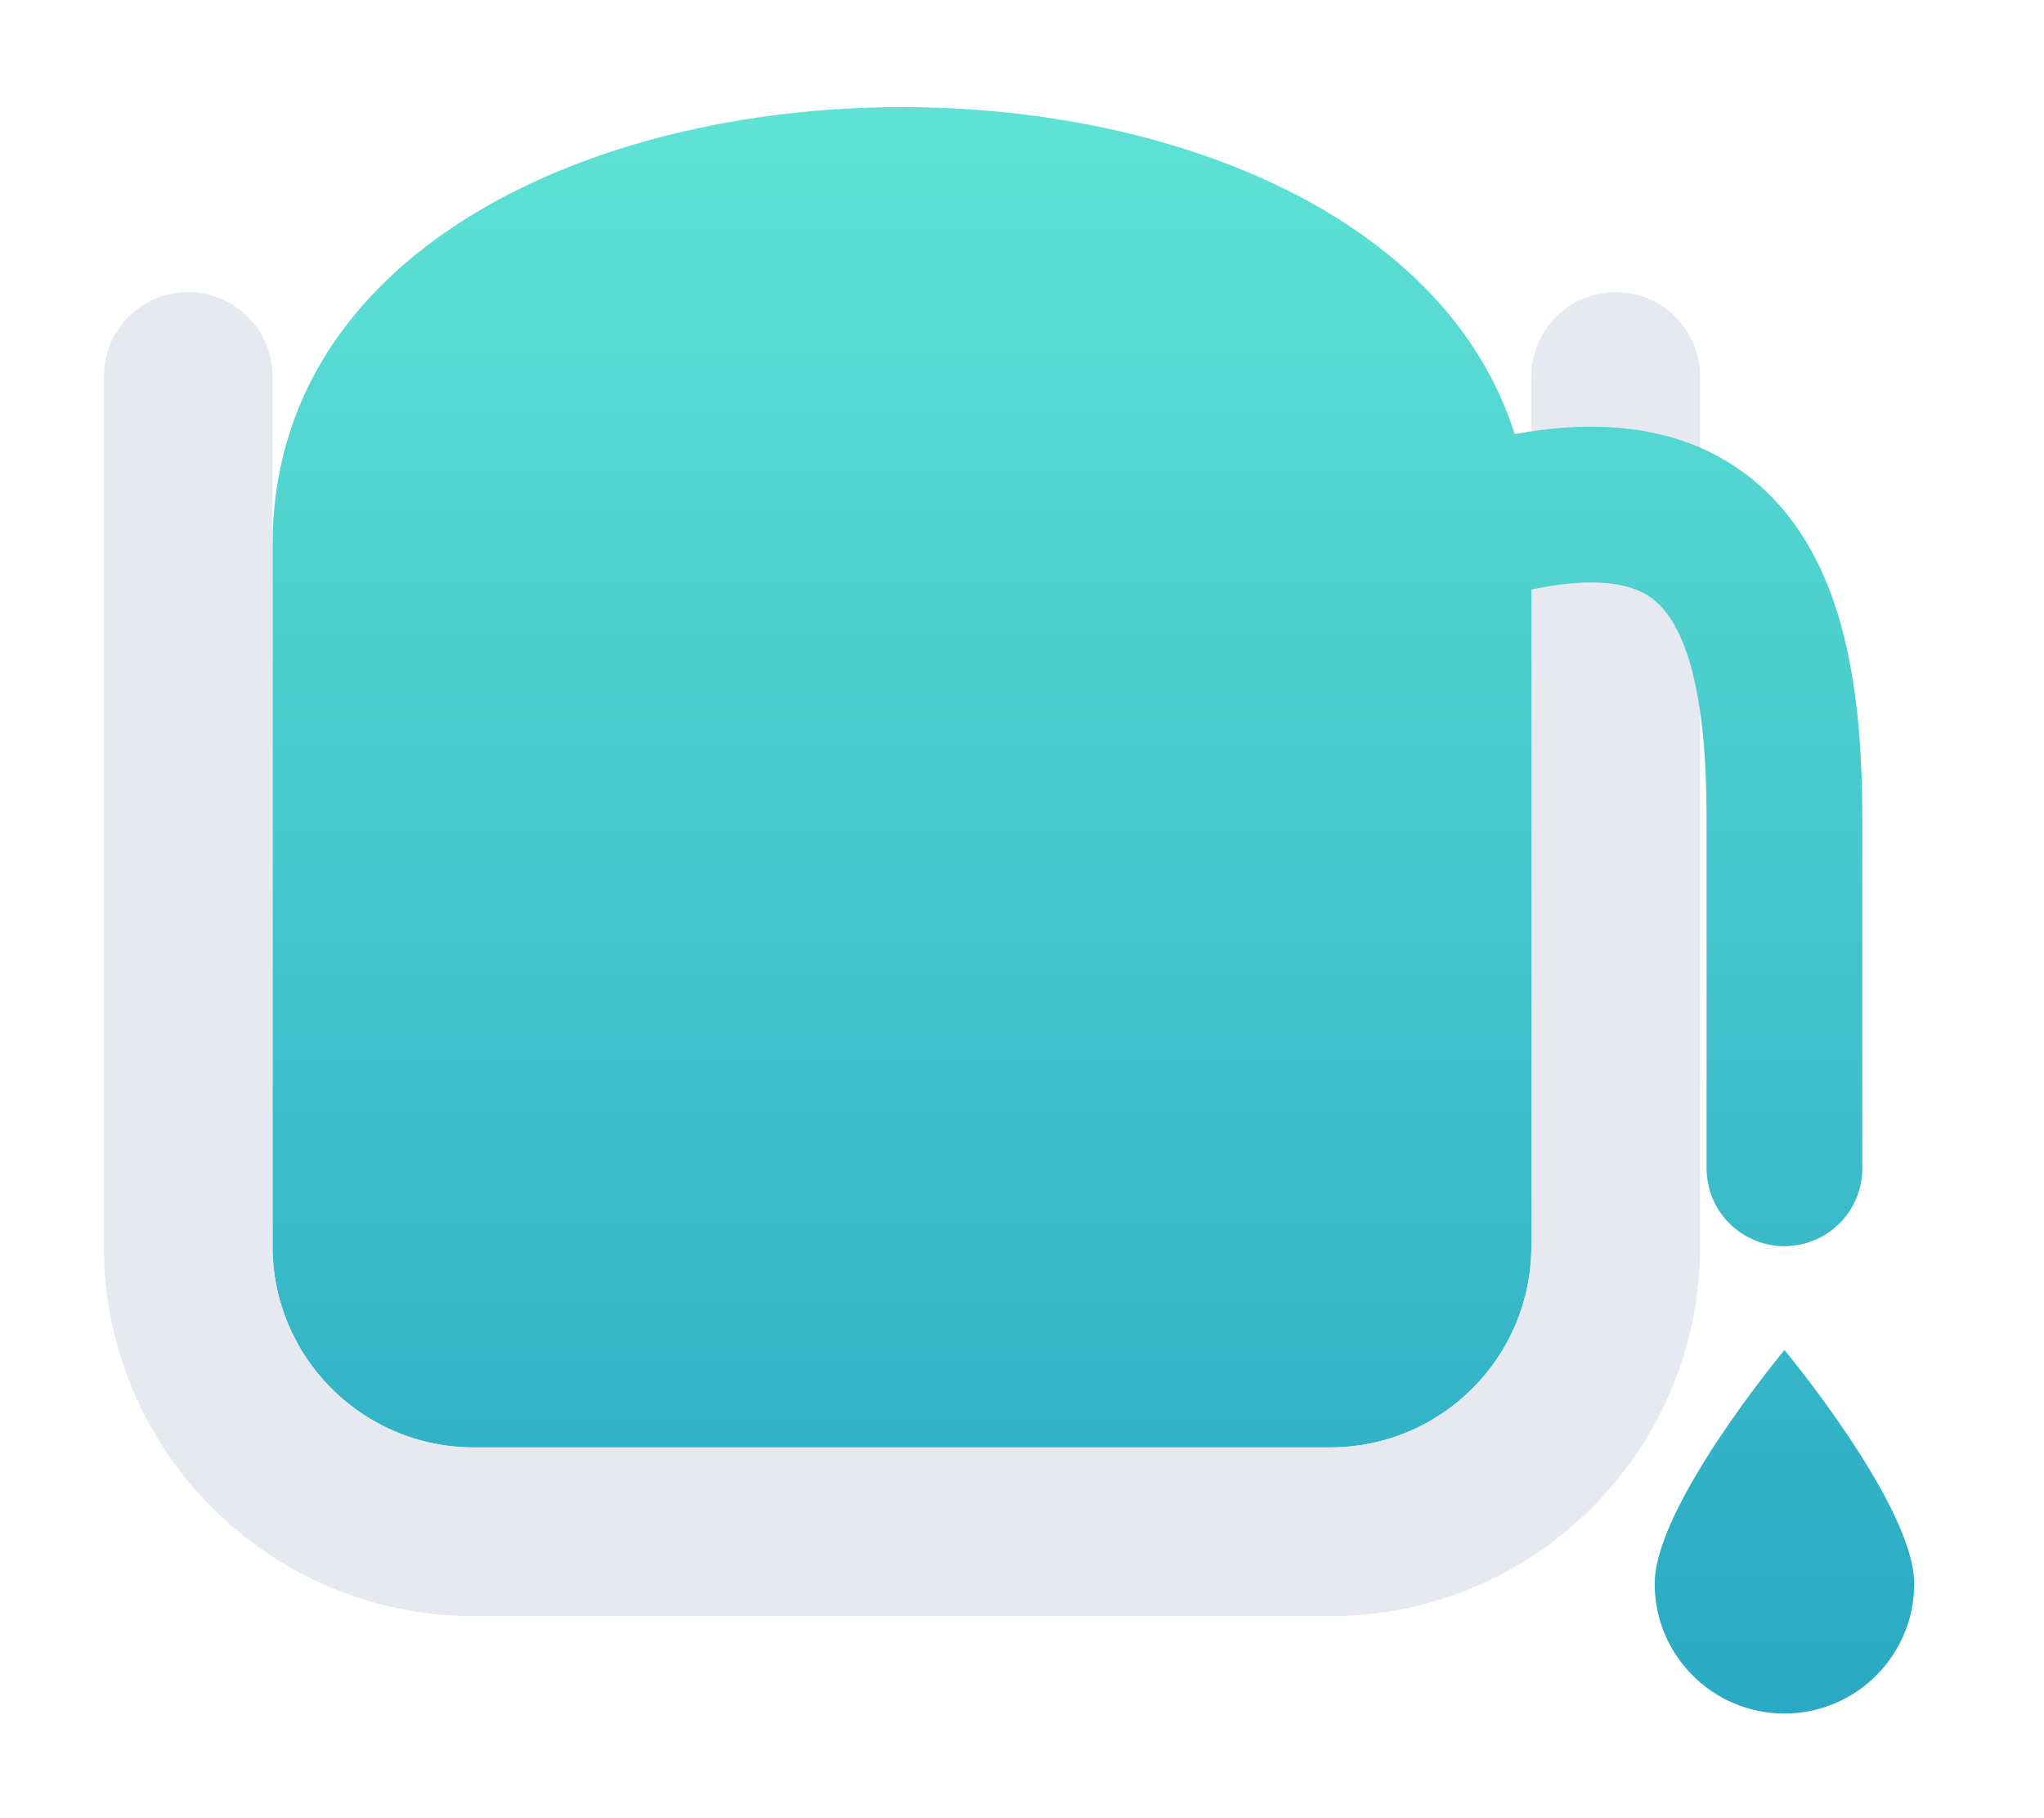
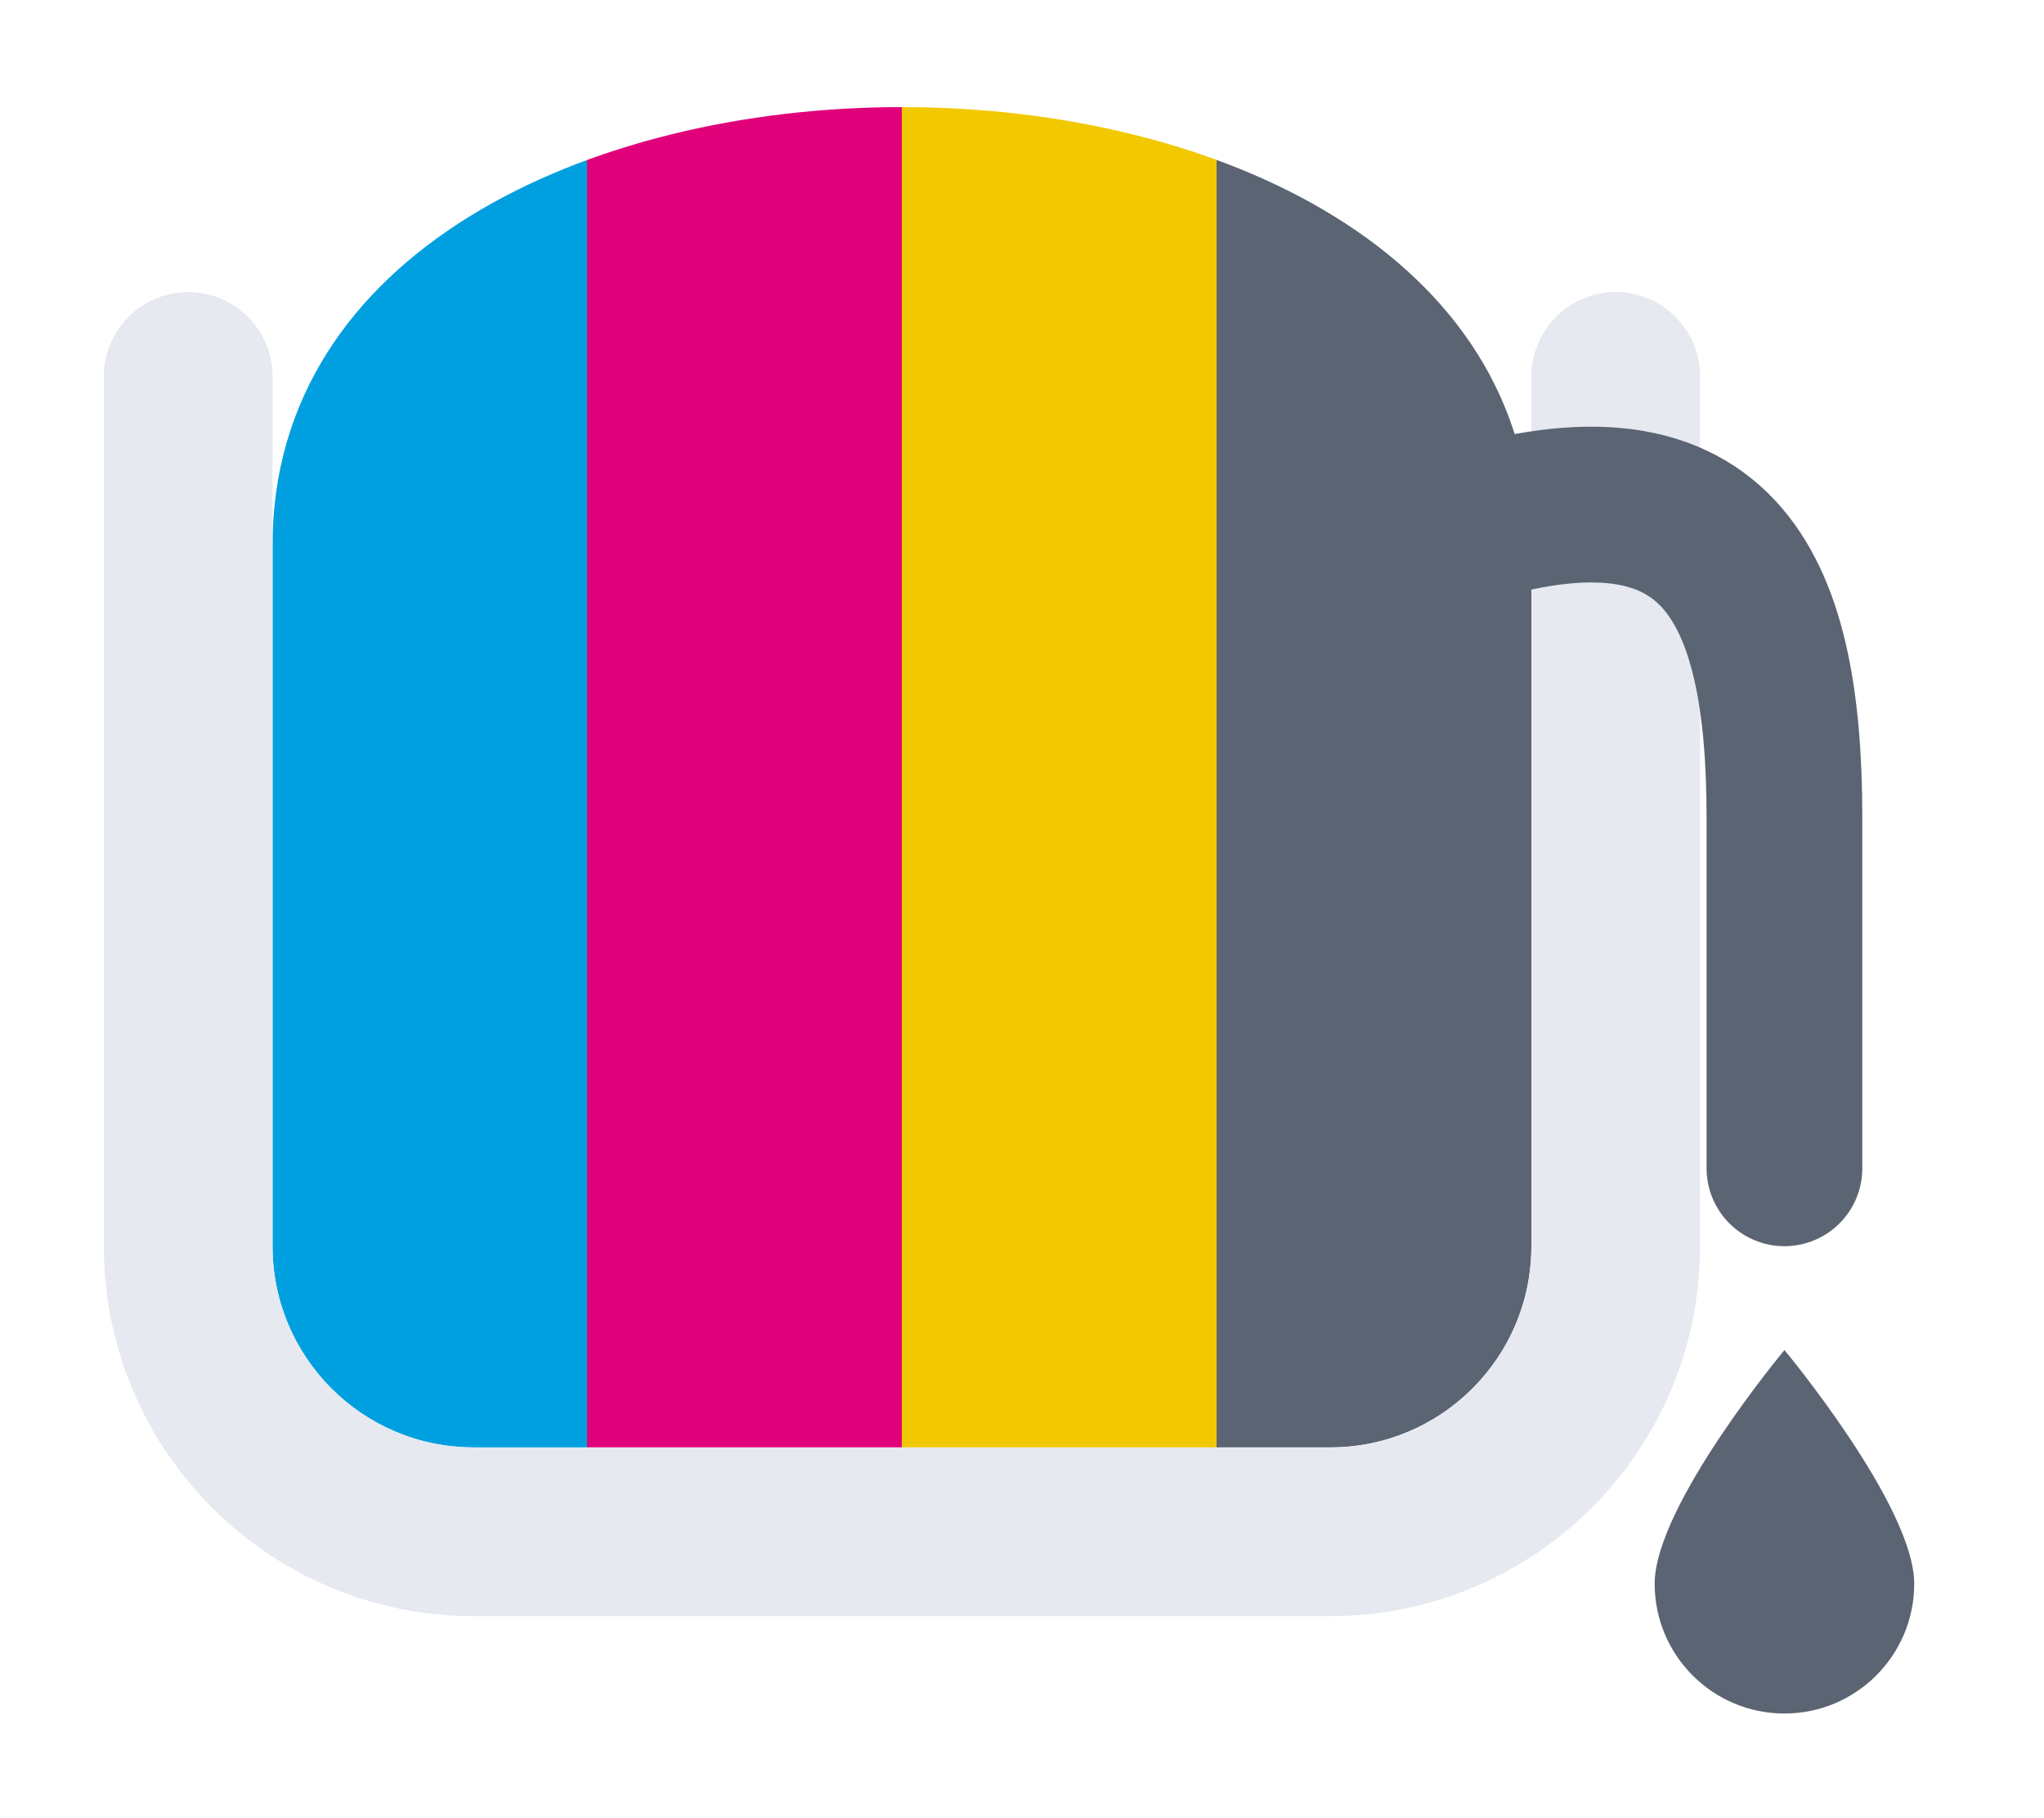
<svg xmlns="http://www.w3.org/2000/svg" viewBox="117 156 315 280">
  <defs>
-     <linearGradient id="ink" gradientUnits="userSpaceOnUse" x1="0" y1="170" x2="0" y2="420">
-       <stop offset="0" stop-color="#5fe3d5" />
-       <stop offset="1" stop-color="#2aa9c4" />
+     <linearGradient id="cmyk" gradientUnits="userSpaceOnUse" x1="159" y1="0" x2="353" y2="0">
+       <stop offset="0" stop-color="#00a0e0" />
+       <stop offset="0.25" stop-color="#00a0e0" />
+       <stop offset="0.25" stop-color="#e0007a" />
+       <stop offset="0.5" stop-color="#e0007a" />
+       <stop offset="0.5" stop-color="#f2c800" />
+       <stop offset="0.75" stop-color="#f2c800" />
+       <stop offset="0.75" stop-color="#5b6472" />
+       <stop offset="1" stop-color="#5b6472" />
    </linearGradient>
  </defs>
-   <path d="M159 240C159 150 353 150 353 240V348A31 31 0 0 1 322 379H190A31 31 0 0 1 159 348Z" fill="url(#ink)" />
+   <path d="M159 240C159 150 353 150 353 240V348A31 31 0 0 1 322 379H190A31 31 0 0 1 159 348Z" fill="url(#cmyk)" />
  <path d="M146 214V348A44 44 0 0 0 190 392H322A44 44 0 0 0 366 348V214" fill="none" stroke="#e6e9ef" stroke-width="26" stroke-linecap="round" stroke-linejoin="round" />
-   <path d="M340 238C382 224 392 246 392 282V336" fill="none" stroke="url(#ink)" stroke-width="24" stroke-linecap="round" />
-   <path d="M392 364C392 364 372 388 372 400A20 20 0 0 0 412 400C412 388 392 364 392 364Z" fill="url(#ink)" />
+   <path d="M340 238C382 224 392 246 392 282V336" fill="none" stroke="#5b6472" stroke-width="24" stroke-linecap="round" />
+   <path d="M392 364C392 364 372 388 372 400A20 20 0 0 0 412 400C412 388 392 364 392 364Z" fill="#5b6472" />
</svg>
